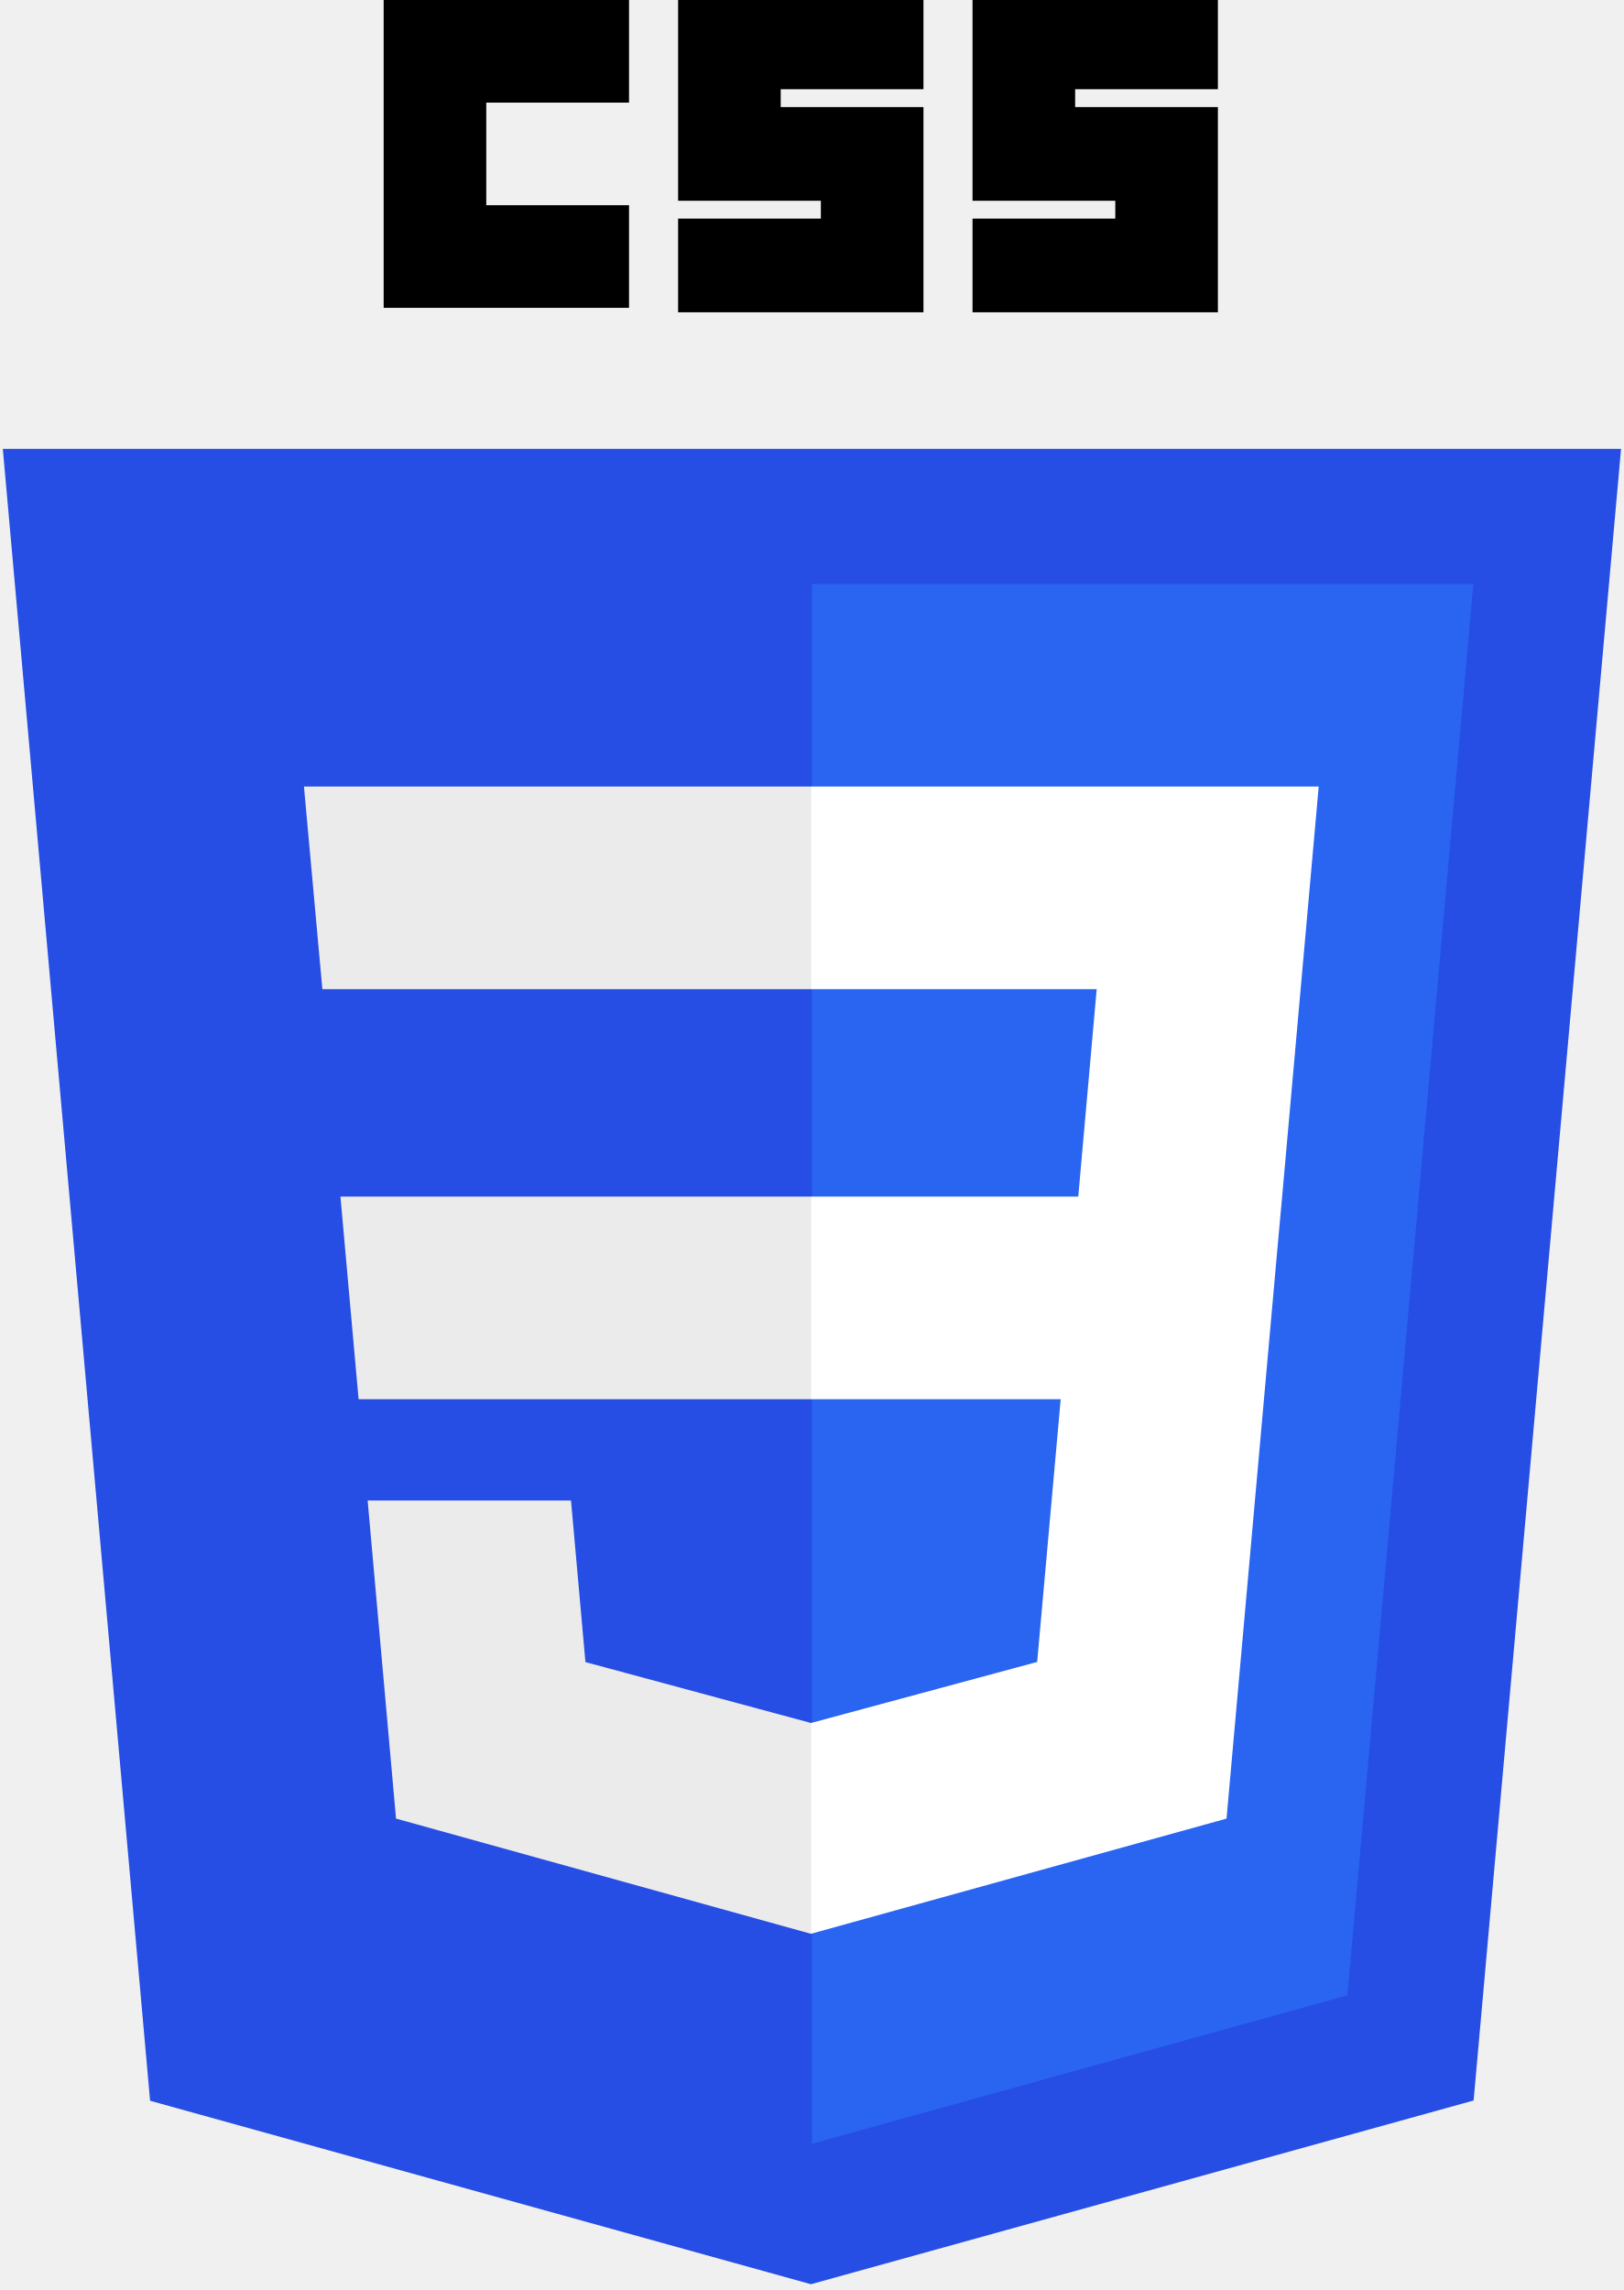
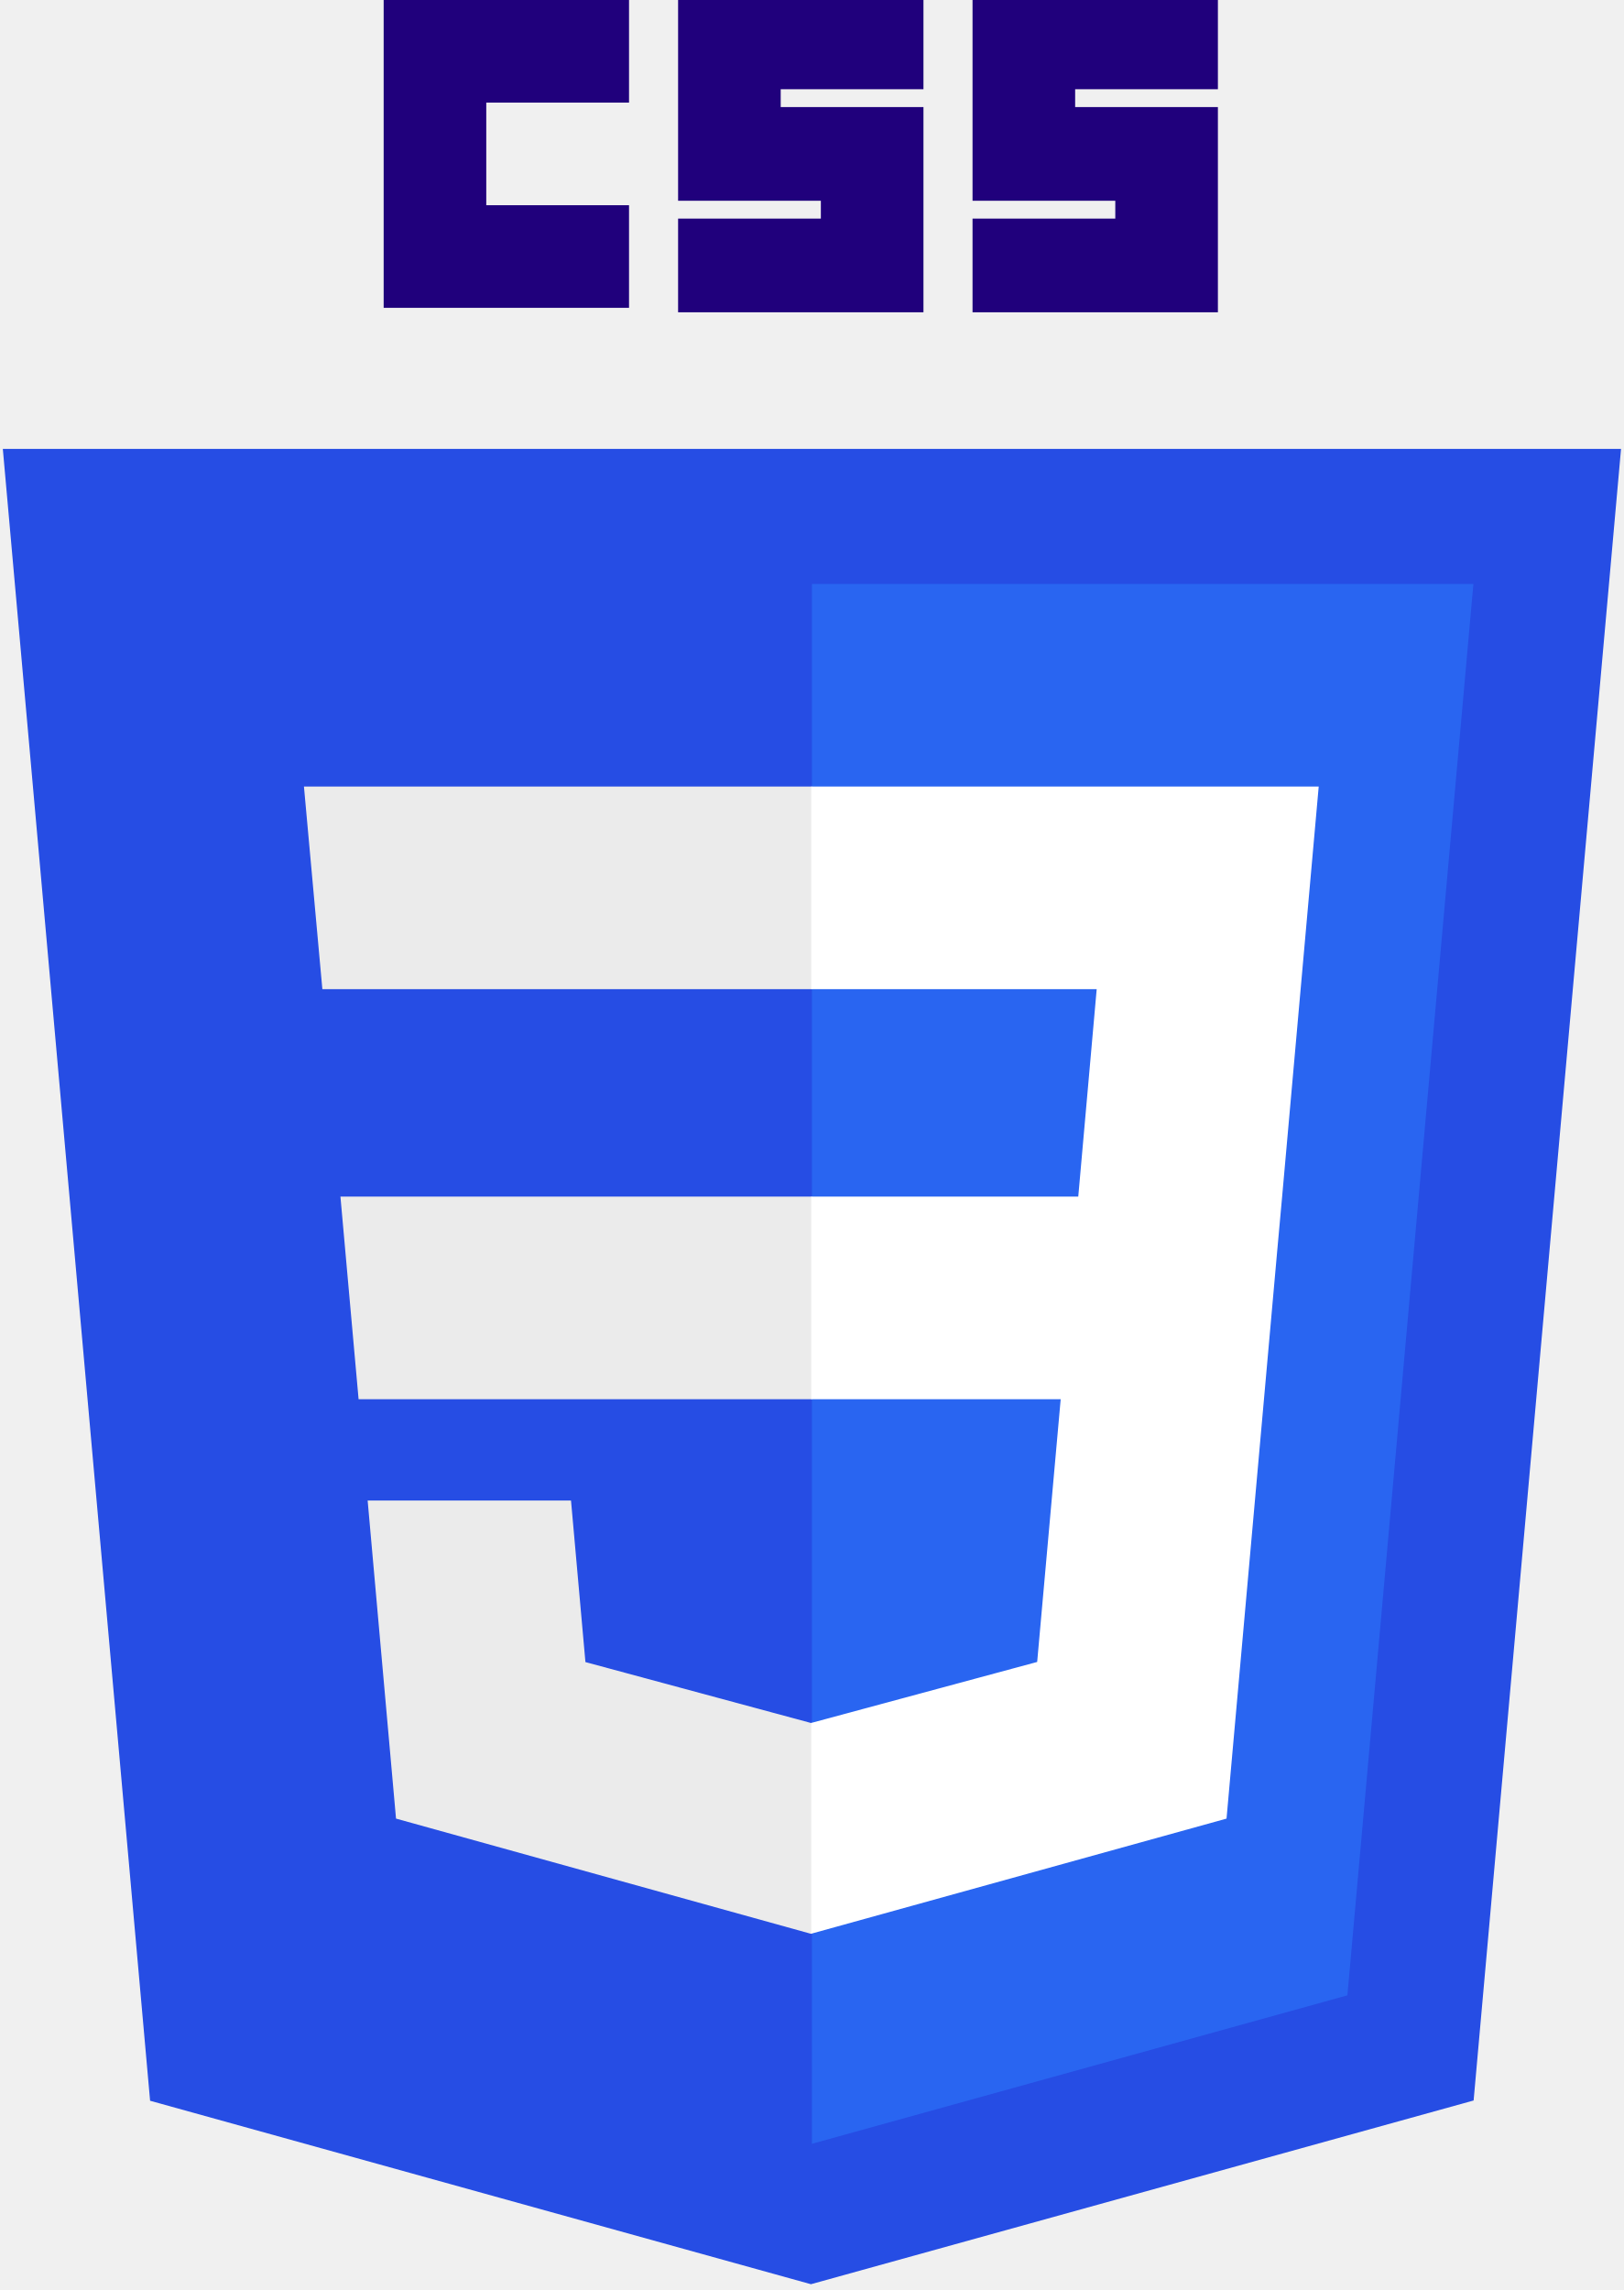
<svg xmlns="http://www.w3.org/2000/svg" width="256px" height="361px" viewBox="0 0 256 361" version="1.1" preserveAspectRatio="xMidYMid">
  <g>
    <path d="M127.844,360.088 L23.662,331.166 L0.445,70.766 L255.555,70.766 L232.314,331.125 L127.844,360.088 L127.844,360.088 Z" fill="#264DE4" />
    <path d="M212.417,314.547 L232.278,92.057 L128,92.057 L128,337.95 L212.417,314.547 L212.417,314.547 Z" fill="#2965F1" />
    <path d="M53.669,188.636 L56.531,220.573 L128,220.573 L128,188.636 L53.669,188.636 L53.669,188.636 Z" fill="#EBEBEB" />
    <path d="M47.917,123.995 L50.82,155.932 L128,155.932 L128,123.995 L47.917,123.995 L47.917,123.995 Z" fill="#EBEBEB" />
    <path d="M128,271.58 L127.86,271.617 L92.292,262.013 L90.018,236.542 L57.958,236.542 L62.432,286.688 L127.853,304.849 L128,304.808 L128,271.58 L128,271.58 Z" fill="#EBEBEB" />
-     <path d="M60.484,0 L99.165,0 L99.165,16.176 L76.659,16.176 L76.659,32.352 L99.165,32.352 L99.165,48.527 L60.484,48.527 L60.484,0 L60.484,0 Z" fill="#000000" />
-     <path d="M106.901,0 L145.582,0 L145.582,14.066 L123.077,14.066 L123.077,16.879 L145.582,16.879 L145.582,49.231 L106.901,49.231 L106.901,34.462 L129.407,34.462 L129.407,31.648 L106.901,31.648 L106.901,0 L106.901,0 Z" fill="#000000" />
-     <path d="M153.319,0 L192,0 L192,14.066 L169.495,14.066 L169.495,16.879 L192,16.879 L192,49.231 L153.319,49.231 L153.319,34.462 L175.824,34.462 L175.824,31.648 L153.319,31.648 L153.319,0 L153.319,0 Z" fill="#000000" />
+     <path d="M60.484,0 L99.165,0 L99.165,16.176 L76.659,16.176 L76.659,32.352 L99.165,32.352 L99.165,48.527 L60.484,48.527 L60.484,0 L60.484,0 Z" fill="#20007C" />
+     <path d="M106.901,0 L145.582,0 L145.582,14.066 L123.077,14.066 L123.077,16.879 L145.582,16.879 L145.582,49.231 L106.901,49.231 L106.901,34.462 L129.407,34.462 L129.407,31.648 L106.901,31.648 L106.901,0 L106.901,0 Z" fill="#20007C" />
+     <path d="M153.319,0 L192,0 L192,14.066 L169.495,14.066 L169.495,16.879 L192,16.879 L192,49.231 L153.319,49.231 L153.319,34.462 L175.824,34.462 L175.824,31.648 L153.319,31.648 L153.319,0 L153.319,0 Z" fill="#20007C" />
    <path d="M202.127,188.636 L207.892,123.995 L127.89,123.995 L127.89,155.932 L172.892,155.932 L169.986,188.636 L127.89,188.636 L127.89,220.573 L167.217,220.573 L163.509,261.993 L127.89,271.607 L127.89,304.833 L193.362,286.688 L193.843,281.292 L201.348,197.212 L202.127,188.636 L202.127,188.636 Z" fill="#FFFFFF" />
  </g>
</svg>
